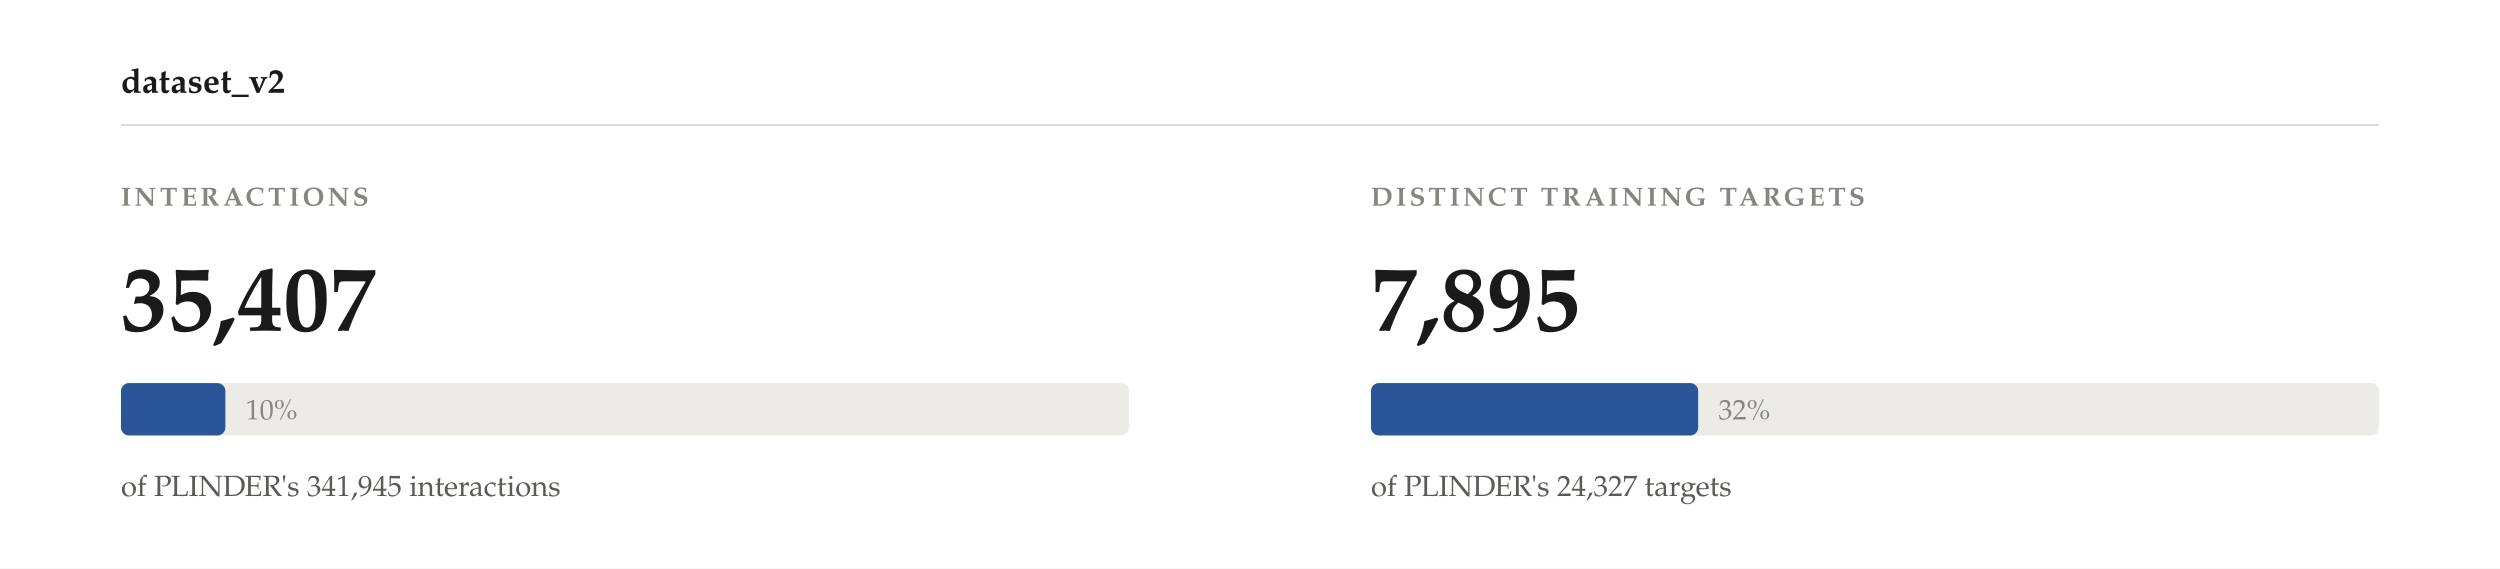
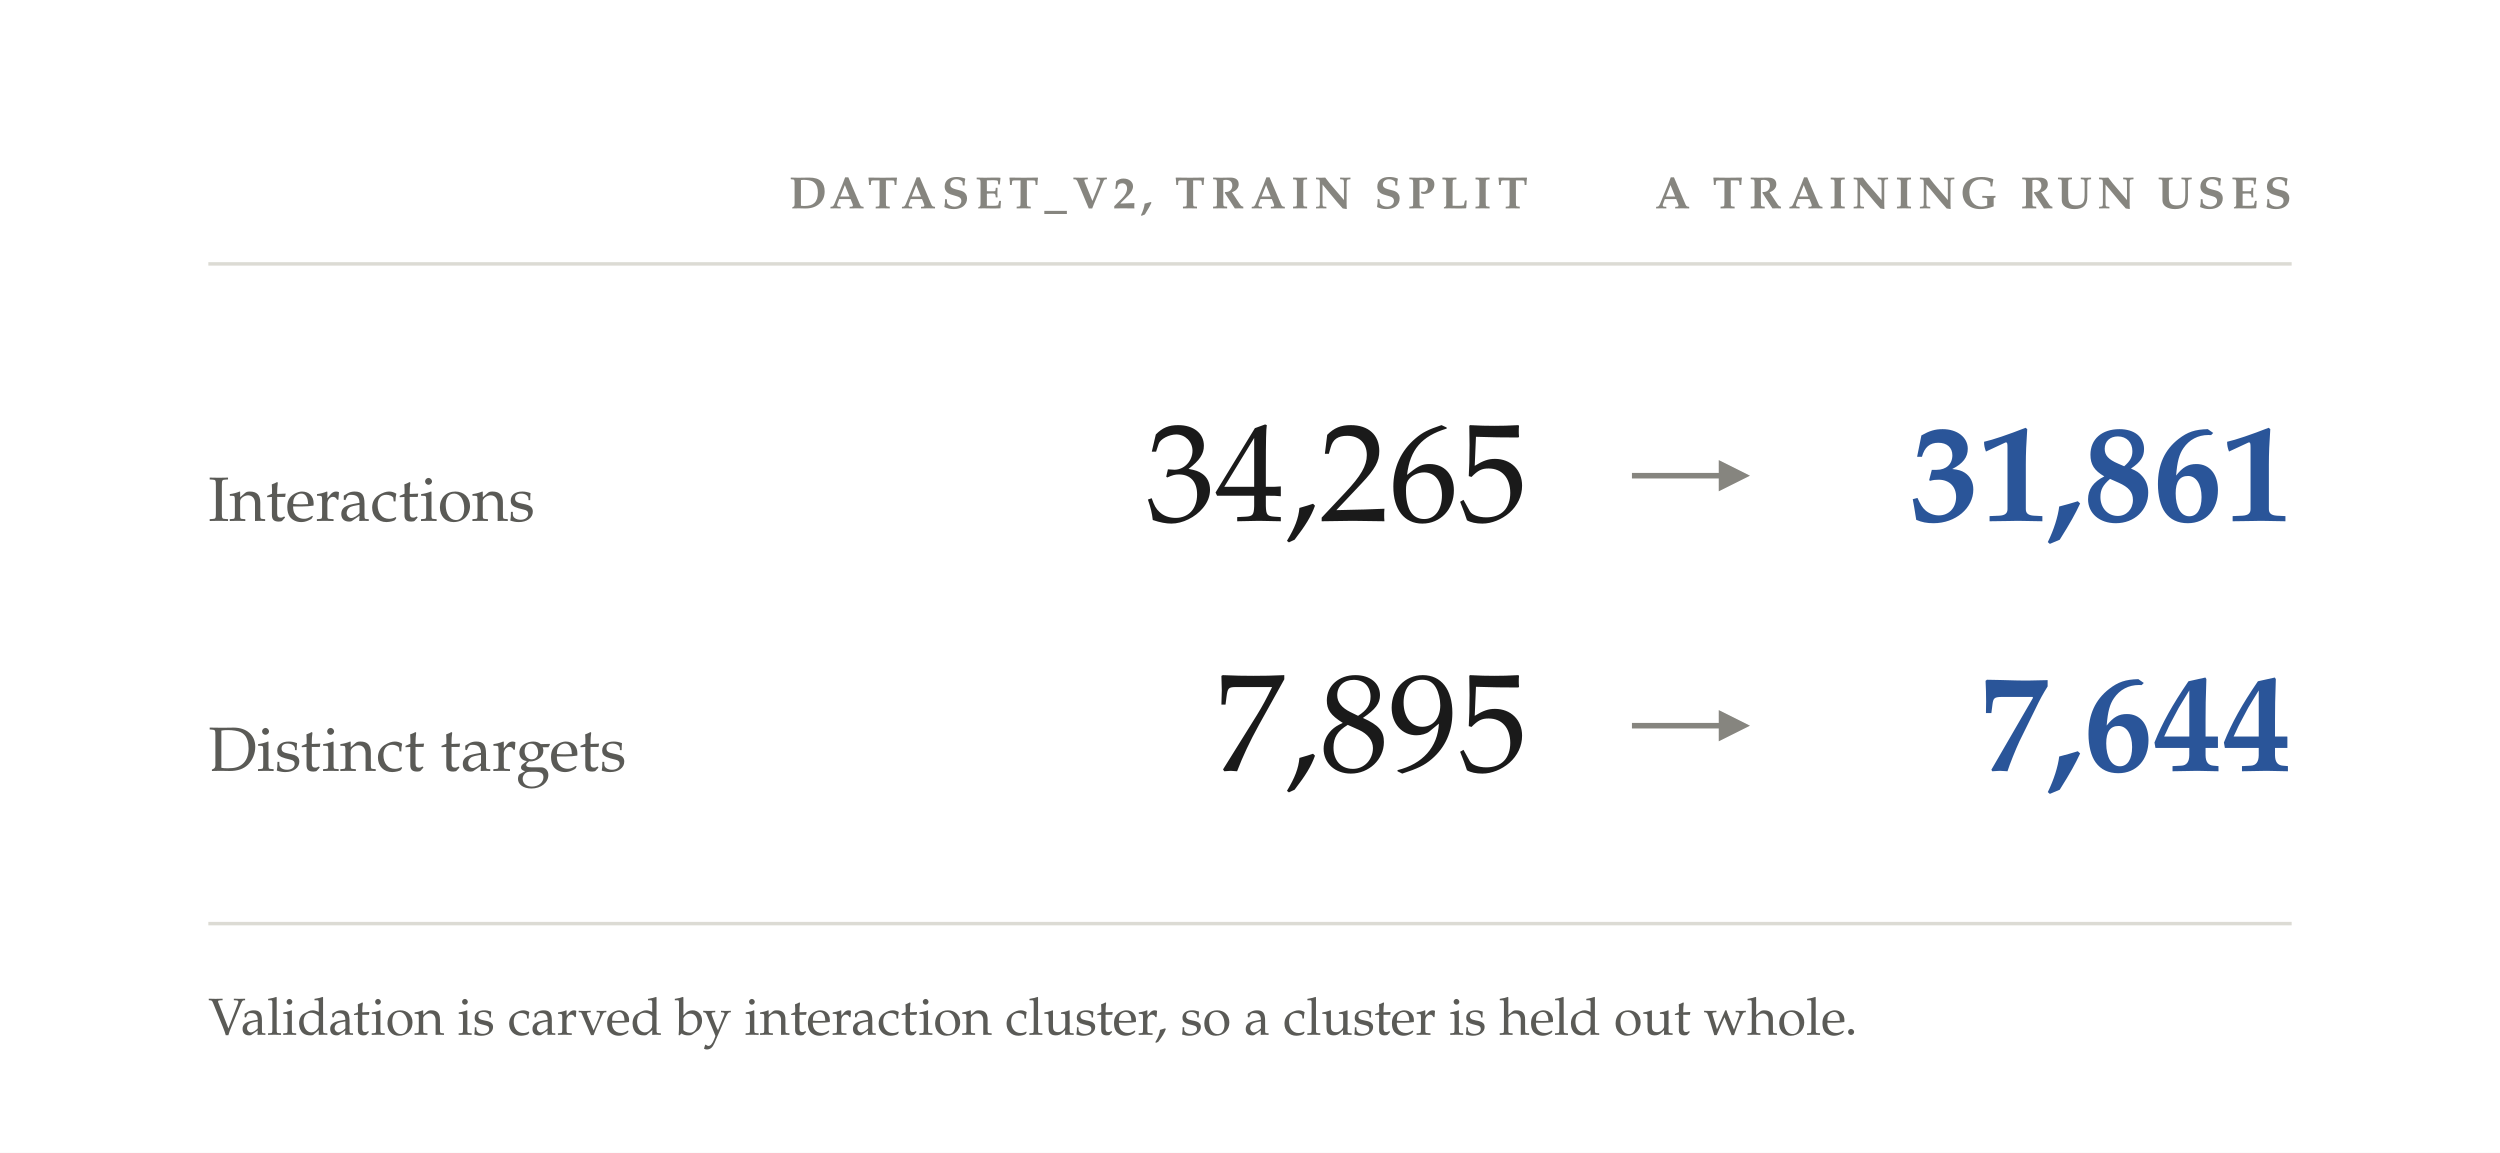
- <svg xmlns="http://www.w3.org/2000/svg" viewBox="0 0 1240 282" width="1240" height="282">
-   <rect width="1240" height="282" fill="#ffffff" />
-   <text x="60.0" y="46.0" font-family="Palatino, 'Palatino Linotype', 'Book Antiqua', Georgia, serif" font-size="17" fill="#1a1a1a" text-anchor="start" font-weight="bold">dataset_v2</text>
-   <line x1="60" y1="62" x2="1180" y2="62" stroke="#dcdbd4" stroke-width="1" />
-   <text x="60.0" y="102.0" font-family="Palatino, 'Palatino Linotype', 'Book Antiqua', Georgia, serif" font-size="13" fill="#86857f" text-anchor="start" font-weight="bold" letter-spacing="1.6">INTERACTIONS</text>
-   <text x="60.0" y="164.0" font-family="Palatino, 'Palatino Linotype', 'Book Antiqua', Georgia, serif" font-size="46" fill="#1a1a1a" text-anchor="start" font-weight="bold">35,407</text>
-   <rect x="60" y="190" width="500" height="26" rx="4" fill="#ecebe6" />
-   <rect x="60" y="190" width="51.8" height="26" rx="4.0" fill="#2a5599" />
-   <text x="121.8" y="208.0" font-family="Palatino, 'Palatino Linotype', 'Book Antiqua', Georgia, serif" font-size="14" fill="#86857f" text-anchor="start" font-weight="normal">10%</text>
-   <text x="60.0" y="246.0" font-family="Palatino, 'Palatino Linotype', 'Book Antiqua', Georgia, serif" font-size="14.5" fill="#5a5a56" text-anchor="start" font-weight="normal">of PLINDER's 341,945 interactions</text>
-   <text x="680.0" y="102.0" font-family="Palatino, 'Palatino Linotype', 'Book Antiqua', Georgia, serif" font-size="13" fill="#86857f" text-anchor="start" font-weight="bold" letter-spacing="1.6">DISTINCT TRAINING TARGETS</text>
-   <text x="680.0" y="164.0" font-family="Palatino, 'Palatino Linotype', 'Book Antiqua', Georgia, serif" font-size="46" fill="#1a1a1a" text-anchor="start" font-weight="bold">7,895</text>
-   <rect x="680" y="190" width="500" height="26" rx="4" fill="#ecebe6" />
-   <rect x="680" y="190" width="162.3" height="26" rx="4.0" fill="#2a5599" />
-   <text x="852.3" y="208.0" font-family="Palatino, 'Palatino Linotype', 'Book Antiqua', Georgia, serif" font-size="14" fill="#86857f" text-anchor="start" font-weight="normal">32%</text>
-   <text x="680.0" y="246.0" font-family="Palatino, 'Palatino Linotype', 'Book Antiqua', Georgia, serif" font-size="14.5" fill="#5a5a56" text-anchor="start" font-weight="normal">of PLINDER's 24,327 targets</text>
+ <svg xmlns="http://www.w3.org/2000/svg" viewBox="0 0 720 332" width="720" height="332">
+   <rect width="720" height="332" fill="#ffffff" />
+   <text x="440.0" y="60.0" font-family="Palatino, 'Palatino Linotype', 'Book Antiqua', Georgia, serif" font-size="13" fill="#86857f" text-anchor="end" font-weight="bold" letter-spacing="1.6">DATASET_V2, TRAIN SPLIT</text>
+   <text x="660.0" y="60.0" font-family="Palatino, 'Palatino Linotype', 'Book Antiqua', Georgia, serif" font-size="13" fill="#86857f" text-anchor="end" font-weight="bold" letter-spacing="1.6">A TRAINING RUN USES</text>
+   <line x1="60" y1="76" x2="660" y2="76" stroke="#dcdbd4" stroke-width="1" />
+   <text x="60.0" y="150.0" font-family="Palatino, 'Palatino Linotype', 'Book Antiqua', Georgia, serif" font-size="18" fill="#5a5a56" text-anchor="start" font-weight="normal">Interactions</text>
+   <text x="440.0" y="150.0" font-family="Palatino, 'Palatino Linotype', 'Book Antiqua', Georgia, serif" font-size="40" fill="#1a1a1a" text-anchor="end" font-weight="normal">34,265</text>
+   <path d="M470 137 H498" stroke="#86857f" stroke-width="1.6" fill="none" />
+   <path d="M495 132.5 L504 137 L495 141.5 Z" fill="#86857f" />
+   <text x="660.0" y="150.0" font-family="Palatino, 'Palatino Linotype', 'Book Antiqua', Georgia, serif" font-size="40" fill="#2a5599" text-anchor="end" font-weight="bold">31,861</text>
+   <text x="60.0" y="222.0" font-family="Palatino, 'Palatino Linotype', 'Book Antiqua', Georgia, serif" font-size="18" fill="#5a5a56" text-anchor="start" font-weight="normal">Distinct targets</text>
+   <text x="440.0" y="222.0" font-family="Palatino, 'Palatino Linotype', 'Book Antiqua', Georgia, serif" font-size="40" fill="#1a1a1a" text-anchor="end" font-weight="normal">7,895</text>
+   <path d="M470 209 H498" stroke="#86857f" stroke-width="1.6" fill="none" />
+   <path d="M495 204.5 L504 209 L495 213.5 Z" fill="#86857f" />
+   <text x="660.0" y="222.0" font-family="Palatino, 'Palatino Linotype', 'Book Antiqua', Georgia, serif" font-size="40" fill="#2a5599" text-anchor="end" font-weight="bold">7,644</text>
+   <line x1="60" y1="266" x2="660" y2="266" stroke="#dcdbd4" stroke-width="1" />
+   <text x="60.0" y="298.0" font-family="Palatino, 'Palatino Linotype', 'Book Antiqua', Georgia, serif" font-size="15" fill="#5a5a56" text-anchor="start" font-weight="normal">Validation is carved by interaction cluster, so a cluster is held out whole.</text>
</svg>
